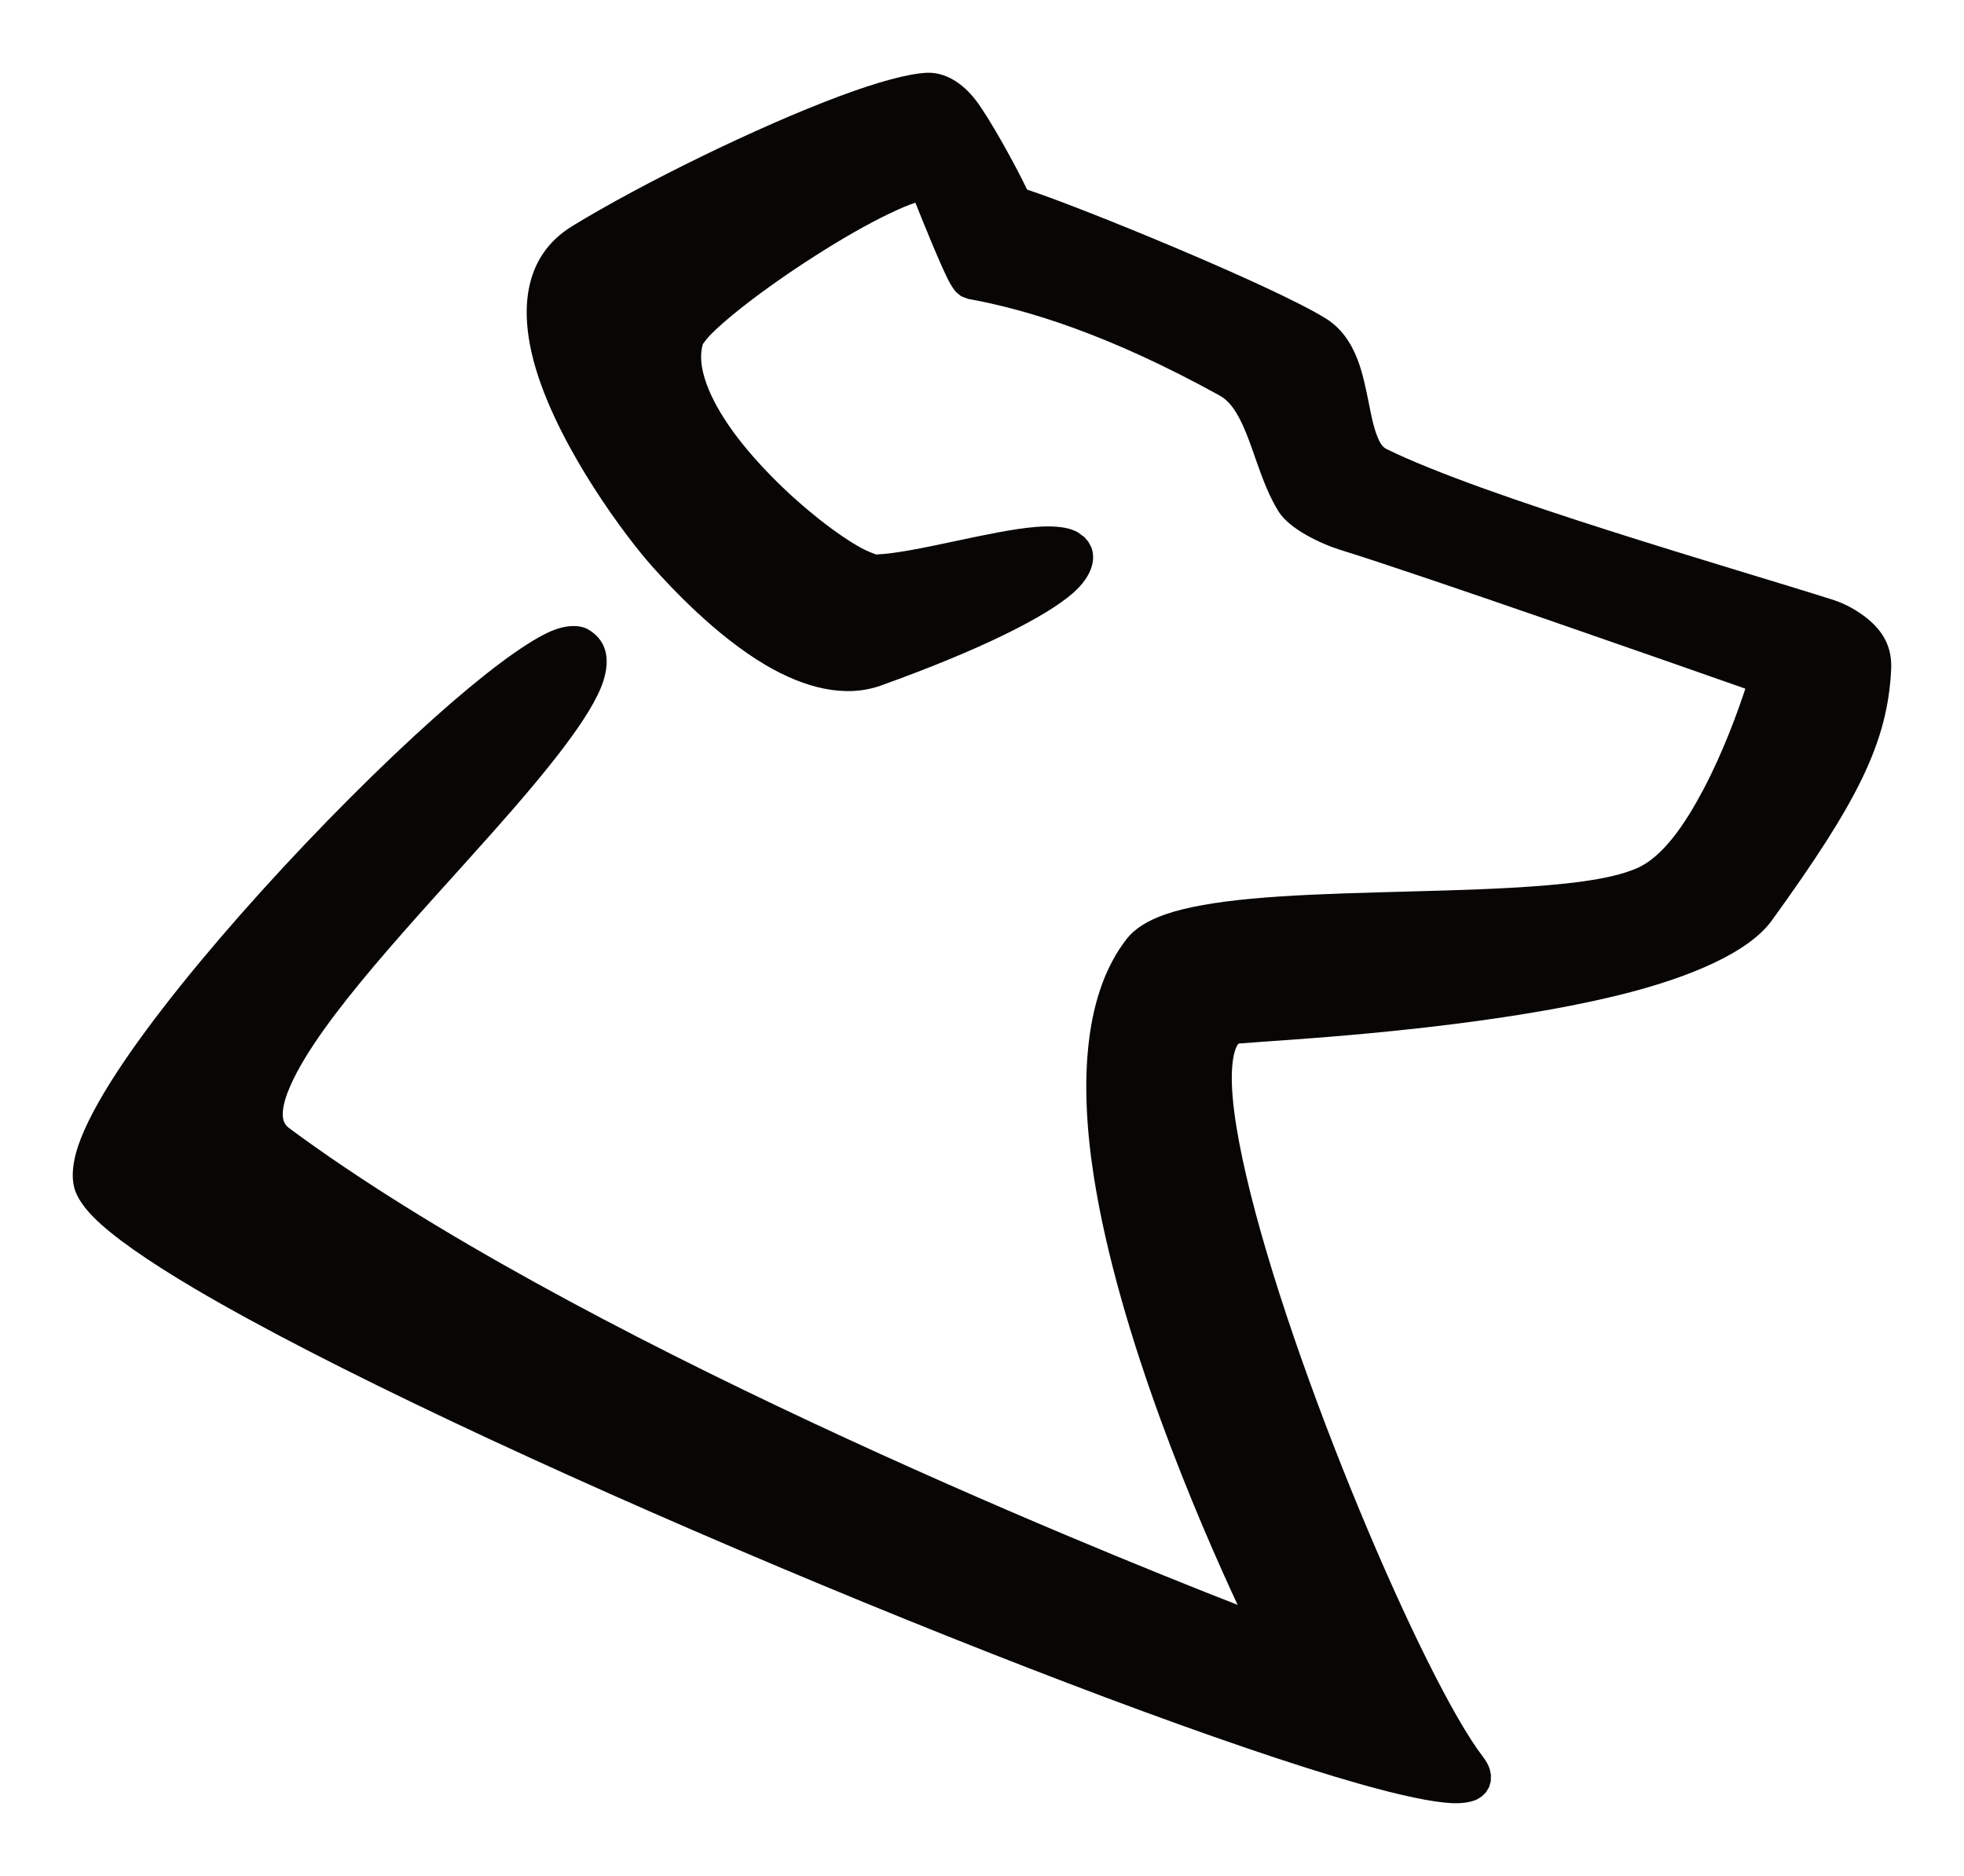
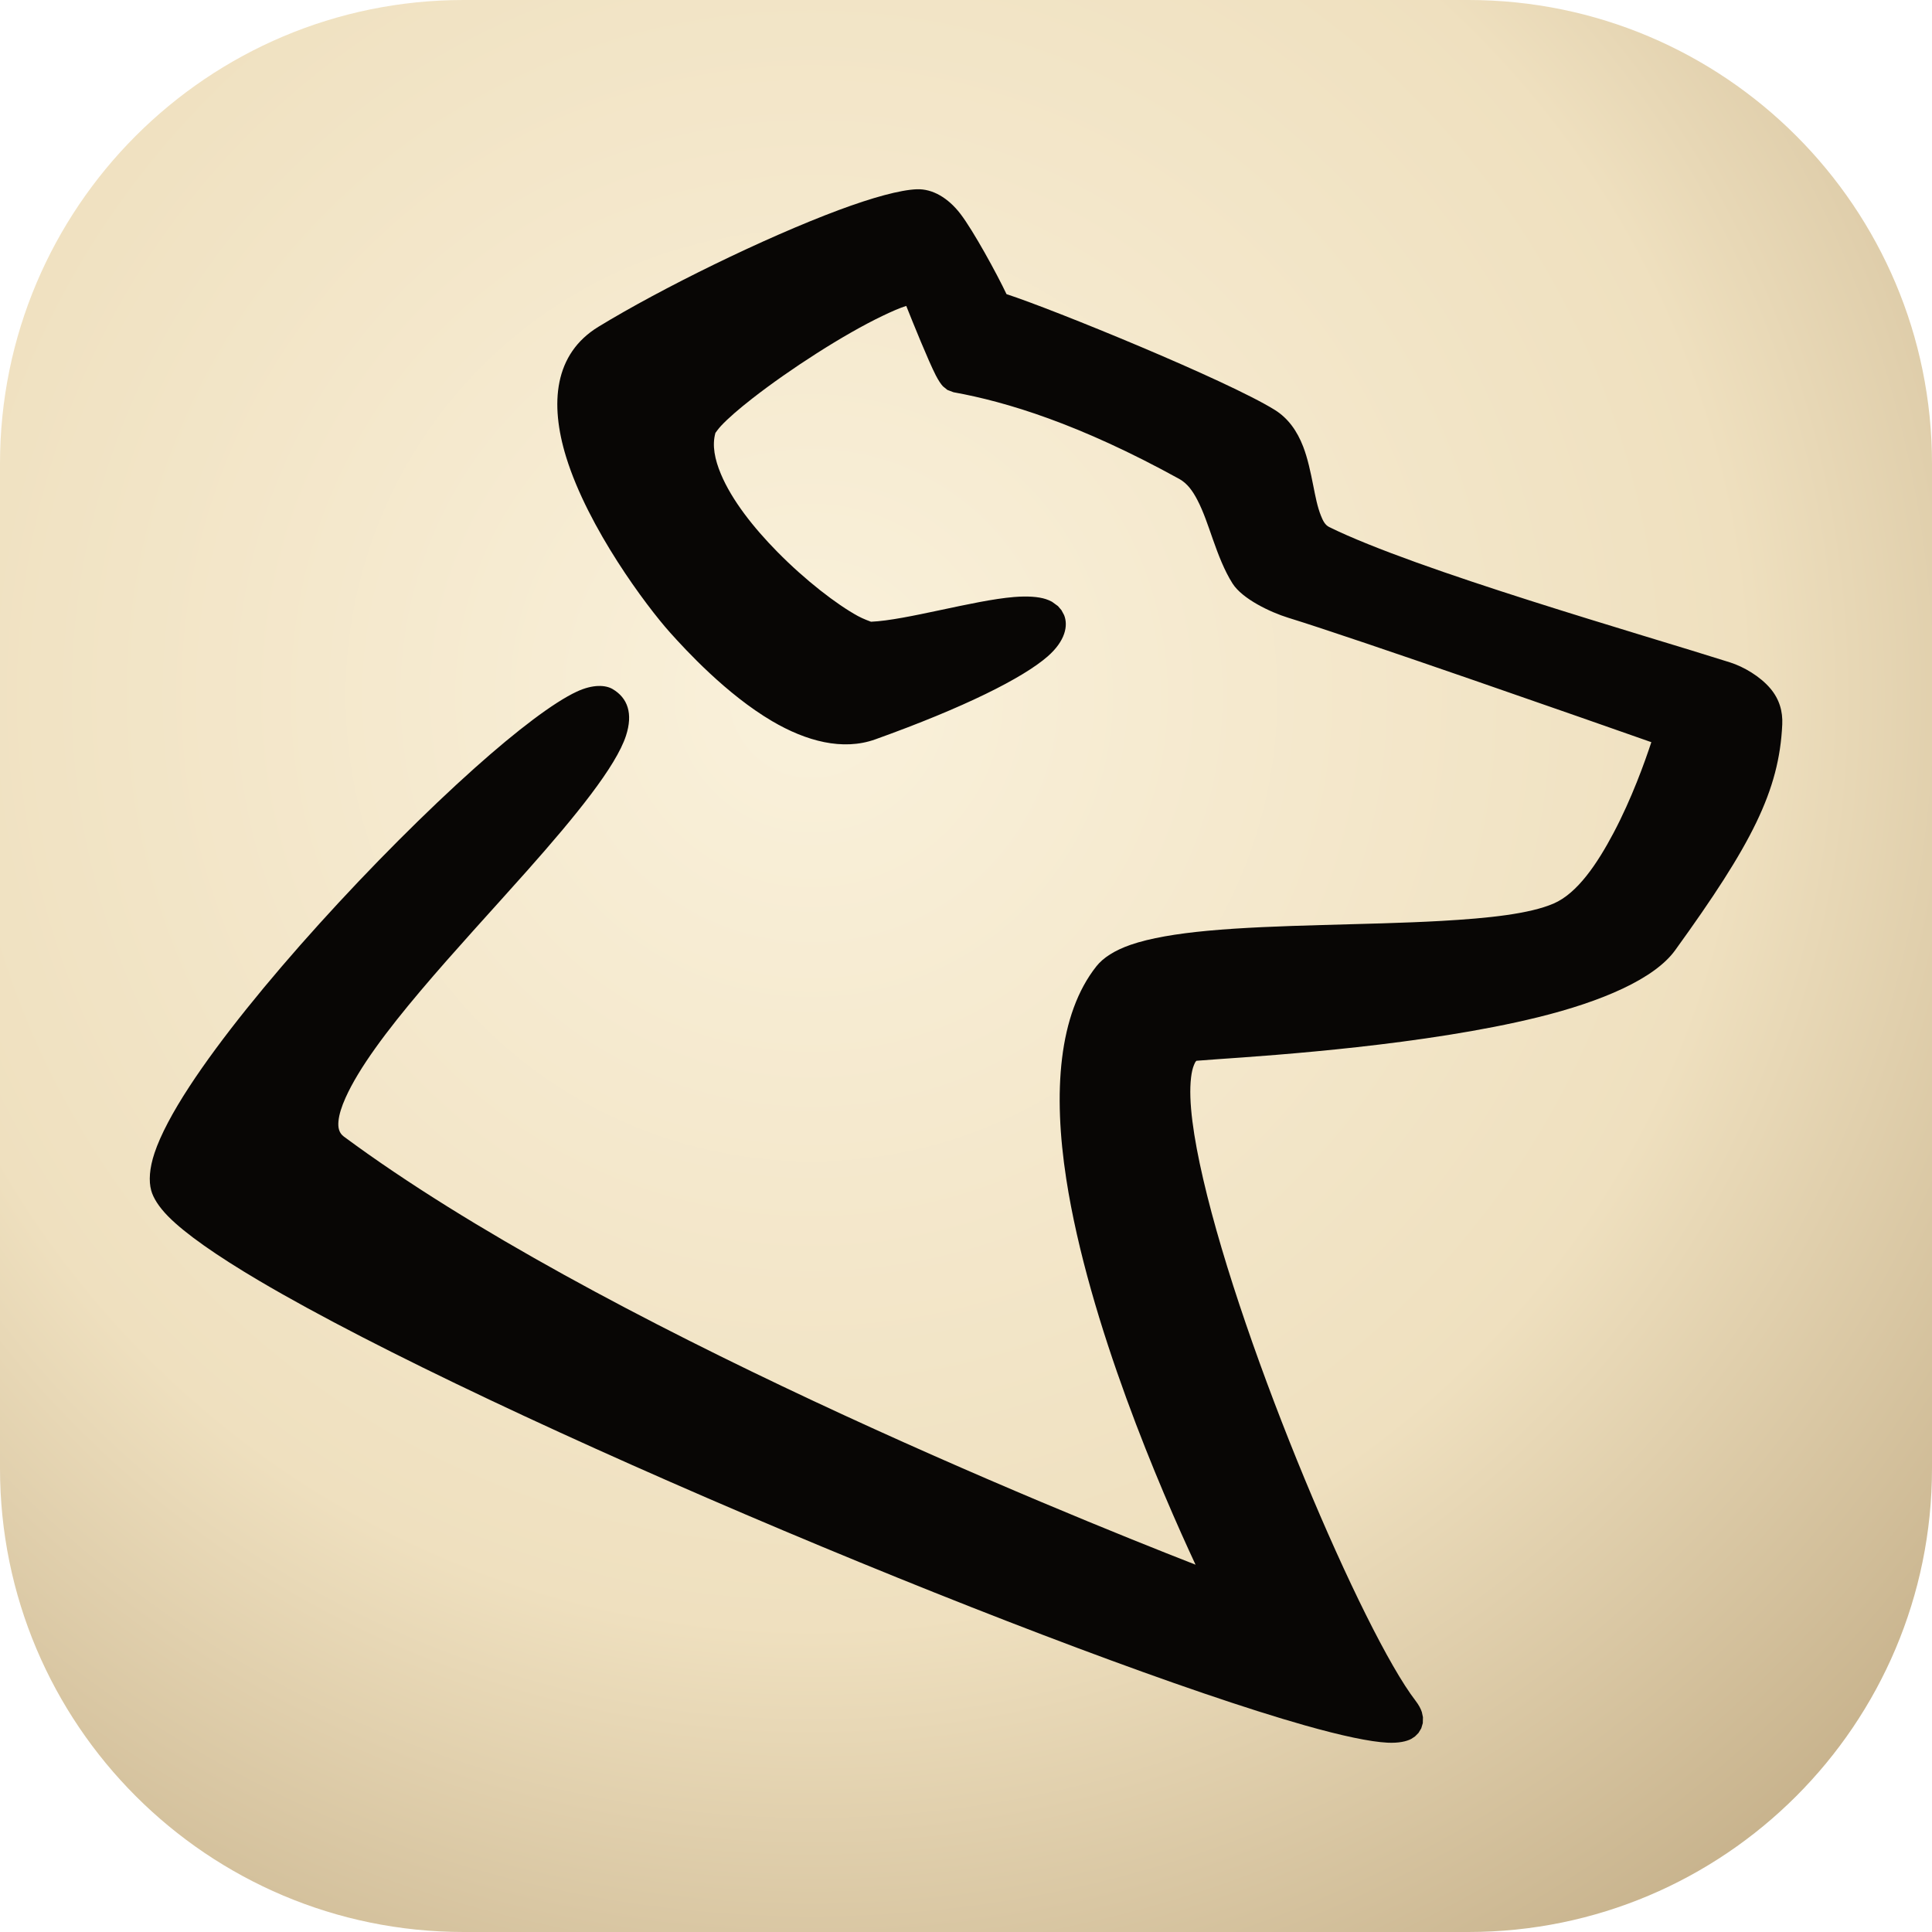
- <svg xmlns="http://www.w3.org/2000/svg" viewBox="345.41 384.79 1790.99 1710.73" fill="#080605">
-   <style>@media (prefers-color-scheme: dark){svg{fill:#F4E9D0}}</style>
-   <g fill-rule="evenodd" clip-rule="evenodd">
+ <svg xmlns="http://www.w3.org/2000/svg" viewBox="259.6 258.9 1962.5 1962.5" fill-rule="evenodd" clip-rule="evenodd">
+   <defs>
+     <radialGradient id="p" gradientUnits="userSpaceOnUse" cx="1083.9" cy="965.4" r="1720.8">
+       <stop offset="0" stop-color="#FAF1DB" />
+       <stop offset="0.55" stop-color="#EFE0BF" />
+       <stop offset="1" stop-color="#B9A27A" />
+     </radialGradient>
+   </defs>
+   <rect x="259.6" y="258.9" width="1962.5" height="1962.5" rx="471.0" fill="url(#p)" />
+   <g fill="#080605">
    <g>
      <path d="M1180.16,569.64c-6.564,2.051 -14.666,5.625 -23.845,10.005c-39.575,18.882 -94.801,54.568 -132.573,84.068c-13.365,10.438 -24.494,20.036 -31.733,27.78c-2.462,2.633 -5.262,6.531 -5.695,7.14c-3.578,12.714 -0.643,26.964 5.549,41.757c11.169,26.686 33.183,54.508 57.282,78.995c28.616,29.078 60.319,53.431 81.736,65.185c5.519,3.029 12.646,5.579 13.493,5.878c35.725,-1.516 103.945,-21.736 145.256,-25.107c13.504,-1.102 24.709,-0.359 32.367,2.145c2.296,0.751 4.368,1.654 6.22,2.677l6.068,4.419l3.549,4.156l2.68,4.992c4.23,10.515 1.414,26.08 -16.706,41.932c-25.082,21.942 -84.96,51.961 -175.131,84.287c-33.103,11.867 -70.299,1.729 -104.658,-18.448c-46.369,-27.231 -87.586,-71.993 -103.865,-90.174c-23.919,-26.716 -83.128,-105.929 -105.419,-178.008c-16.892,-54.622 -12.238,-105.011 32.703,-132.468c63.67,-38.899 168.76,-90.49 244.149,-118.577c34.172,-12.732 62.671,-20.538 79.382,-21.125c15.855,-0.556 31.716,8.686 44.263,25.043c13.034,16.991 37.185,61.181 46.773,81.496c47.373,15.379 224.533,87.74 272.503,117.59c13.587,8.455 22.72,21.446 28.809,37.209c4.664,12.073 7.532,25.924 10.266,39.631c2.178,10.923 4.197,21.746 7.876,30.812c1.943,4.787 3.999,9.203 8.339,11.341c88.892,43.791 318.364,109.278 407.16,137.486c13.973,4.439 30.657,14.297 40.967,26.508c9.261,10.971 12.678,23.388 12.067,36.545c-3.136,67.576 -31.077,121.763 -108.844,229.392c-20.857,28.866 -74.072,51.988 -139.645,68.09c-114.319,28.071 -266.38,38.5 -325.498,42.551c-9.556,0.655 -17.828,1.318 -21.028,1.579c-1.164,0.896 -1.807,2.485 -2.537,4.228c-1.47,3.51 -2.386,7.802 -2.974,12.752c-2.837,23.882 2.329,60.042 12.331,103.237c40.562,175.169 162.587,460.781 215.758,529.926c3.335,4.337 5.31,8.244 6.362,11.522l1.095,5.114l-0.148,6.018l-1.547,5.261l-2.823,4.694l-3.564,3.587l-3.735,2.468c-4.768,2.566 -12.861,4.42 -24.222,3.86c-17.516,-0.864 -46.362,-6.955 -83.831,-17.564c-234.663,-66.442 -823.464,-310.658 -1062.2,-451.592c-43.297,-25.56 -75.358,-48.019 -92.522,-65.462c-9.699,-9.856 -15.2,-18.915 -17.218,-26.266c-2.627,-9.57 -1.828,-22.518 3.339,-38.042c6.11,-18.355 18.416,-41.491 35.445,-67.555c63.101,-96.582 192.247,-236.447 289.889,-323.631c43.063,-38.451 80.345,-66.708 103.559,-77.504c16.642,-7.739 29.4,-6.778 36.471,-2.613c15.367,9.051 20.83,24.89 13.587,47.288c-10.085,31.188 -51.14,81.717 -100.646,137.451c-70.032,78.843 -157.009,169.436 -184.282,230.493c-3.897,8.724 -6.495,16.671 -7.168,23.756c-0.614,6.457 0.554,11.912 5.434,15.527c257.061,190.413 726.348,380.686 865.189,434.923c-34.935,-74.921 -108.657,-245.094 -131.311,-391.727c-13.565,-87.801 -8.043,-167.365 30.625,-216.165c6.854,-8.65 18.553,-16.177 34.683,-21.77c19.619,-6.803 46.632,-11.299 77.96,-14.24c69.548,-6.528 161.316,-5.74 237.488,-10.03c48.195,-2.715 89.88,-7.147 114.283,-17.661c24.177,-10.417 44.332,-40.475 60.927,-71.838c18.394,-34.764 31.707,-71.907 38.333,-92.08c-62.474,-21.958 -297.243,-104.267 -368.883,-126.396c-18.173,-5.613 -46.614,-19.151 -56.53,-34.792c-8.277,-13.054 -14.373,-28.94 -20.115,-45.266c-4.779,-13.588 -9.315,-27.515 -15.61,-39.583c-4.622,-8.862 -10.048,-16.755 -18.447,-21.386c-101.256,-55.833 -175.553,-78.345 -229.267,-88.038l-6.183,-2.33l-4.479,-3.62c-1.922,-2.024 -4.563,-5.824 -7.3,-11.157c-7.667,-14.94 -23.345,-53.796 -30.032,-70.579Zm-315.506,418.266l-0.04,-0.306c0,0 -0.01,0.179 0.04,0.306Z" />
    </g>
  </g>
</svg>
